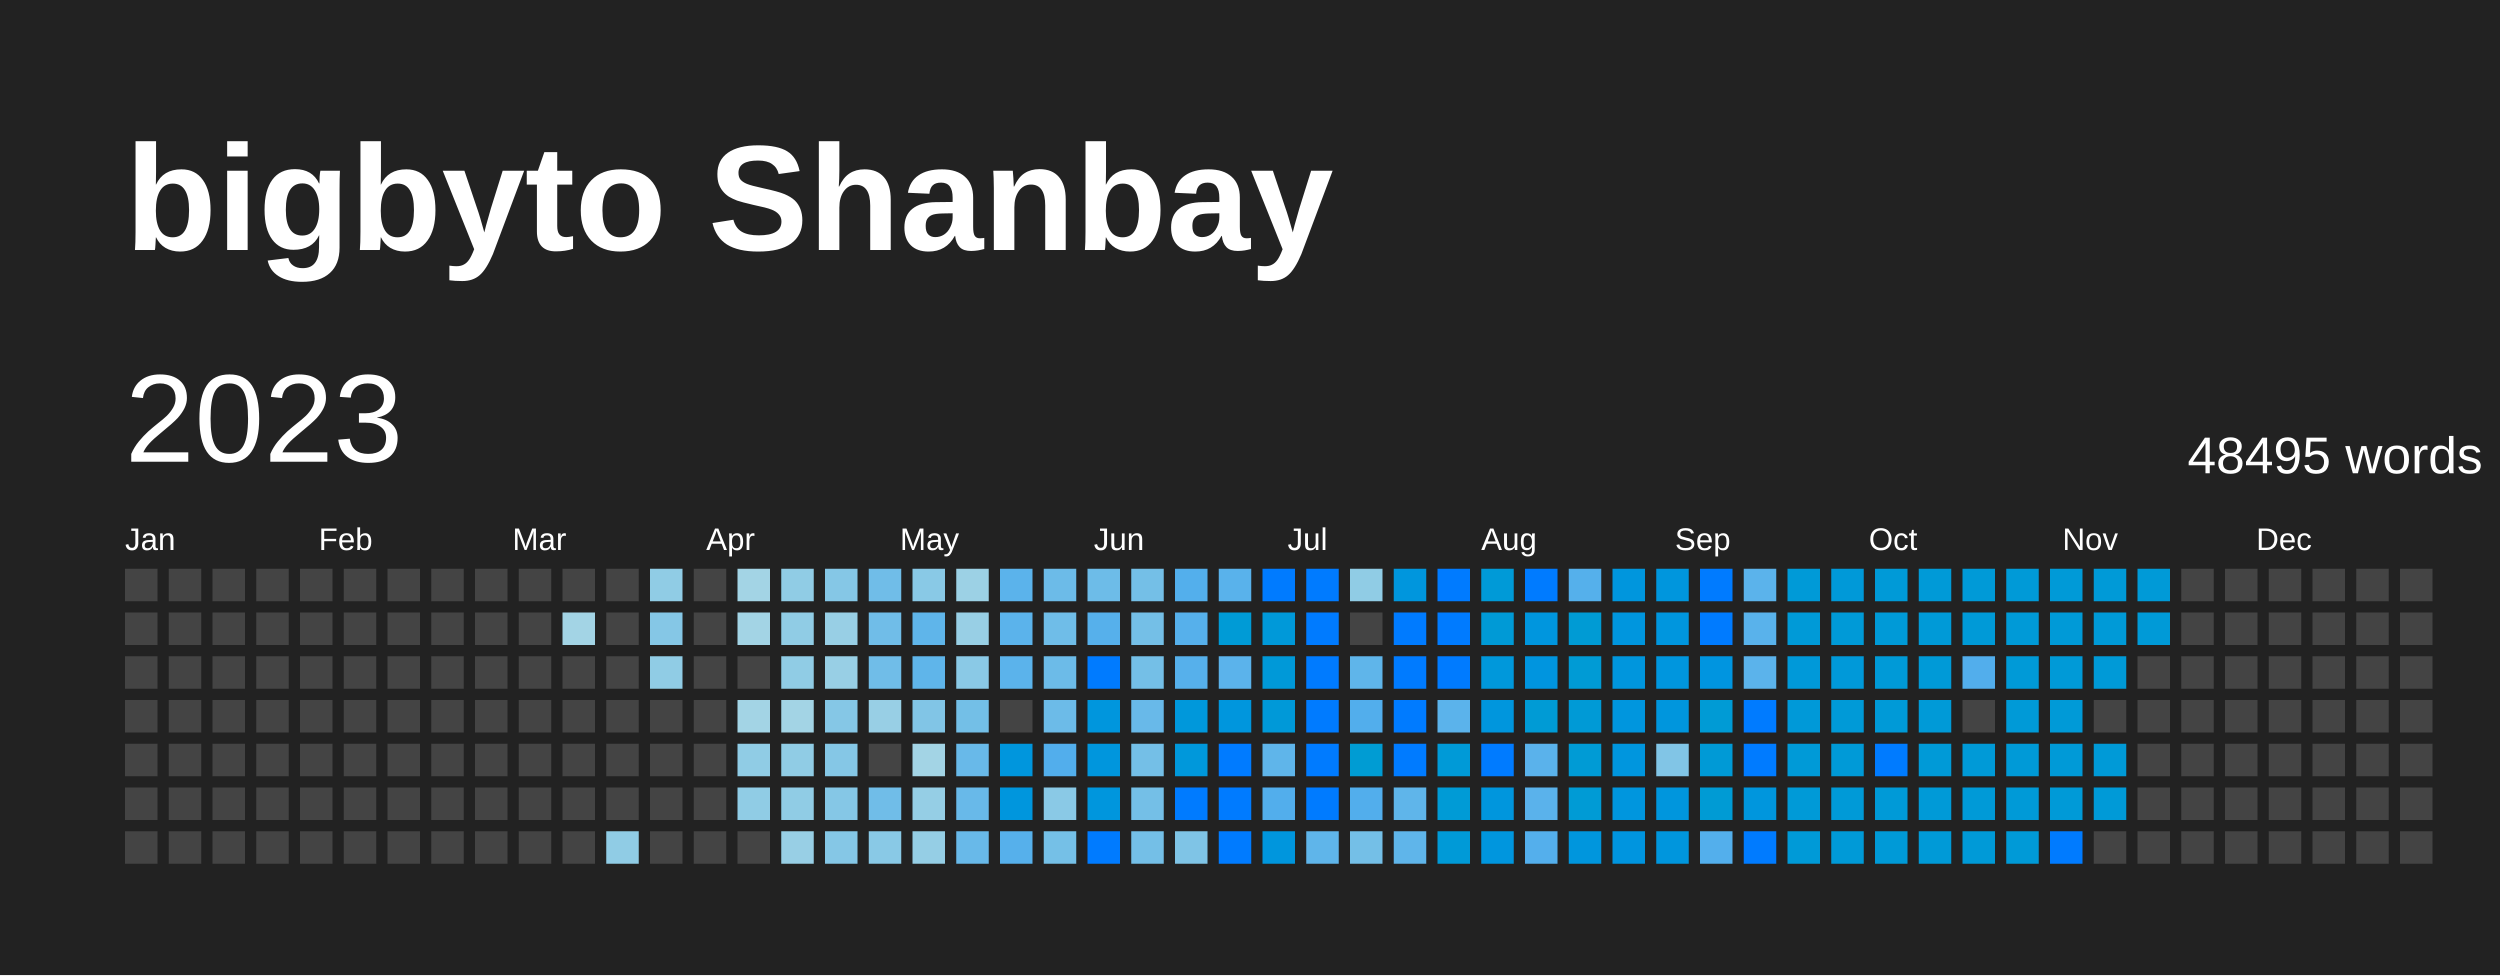
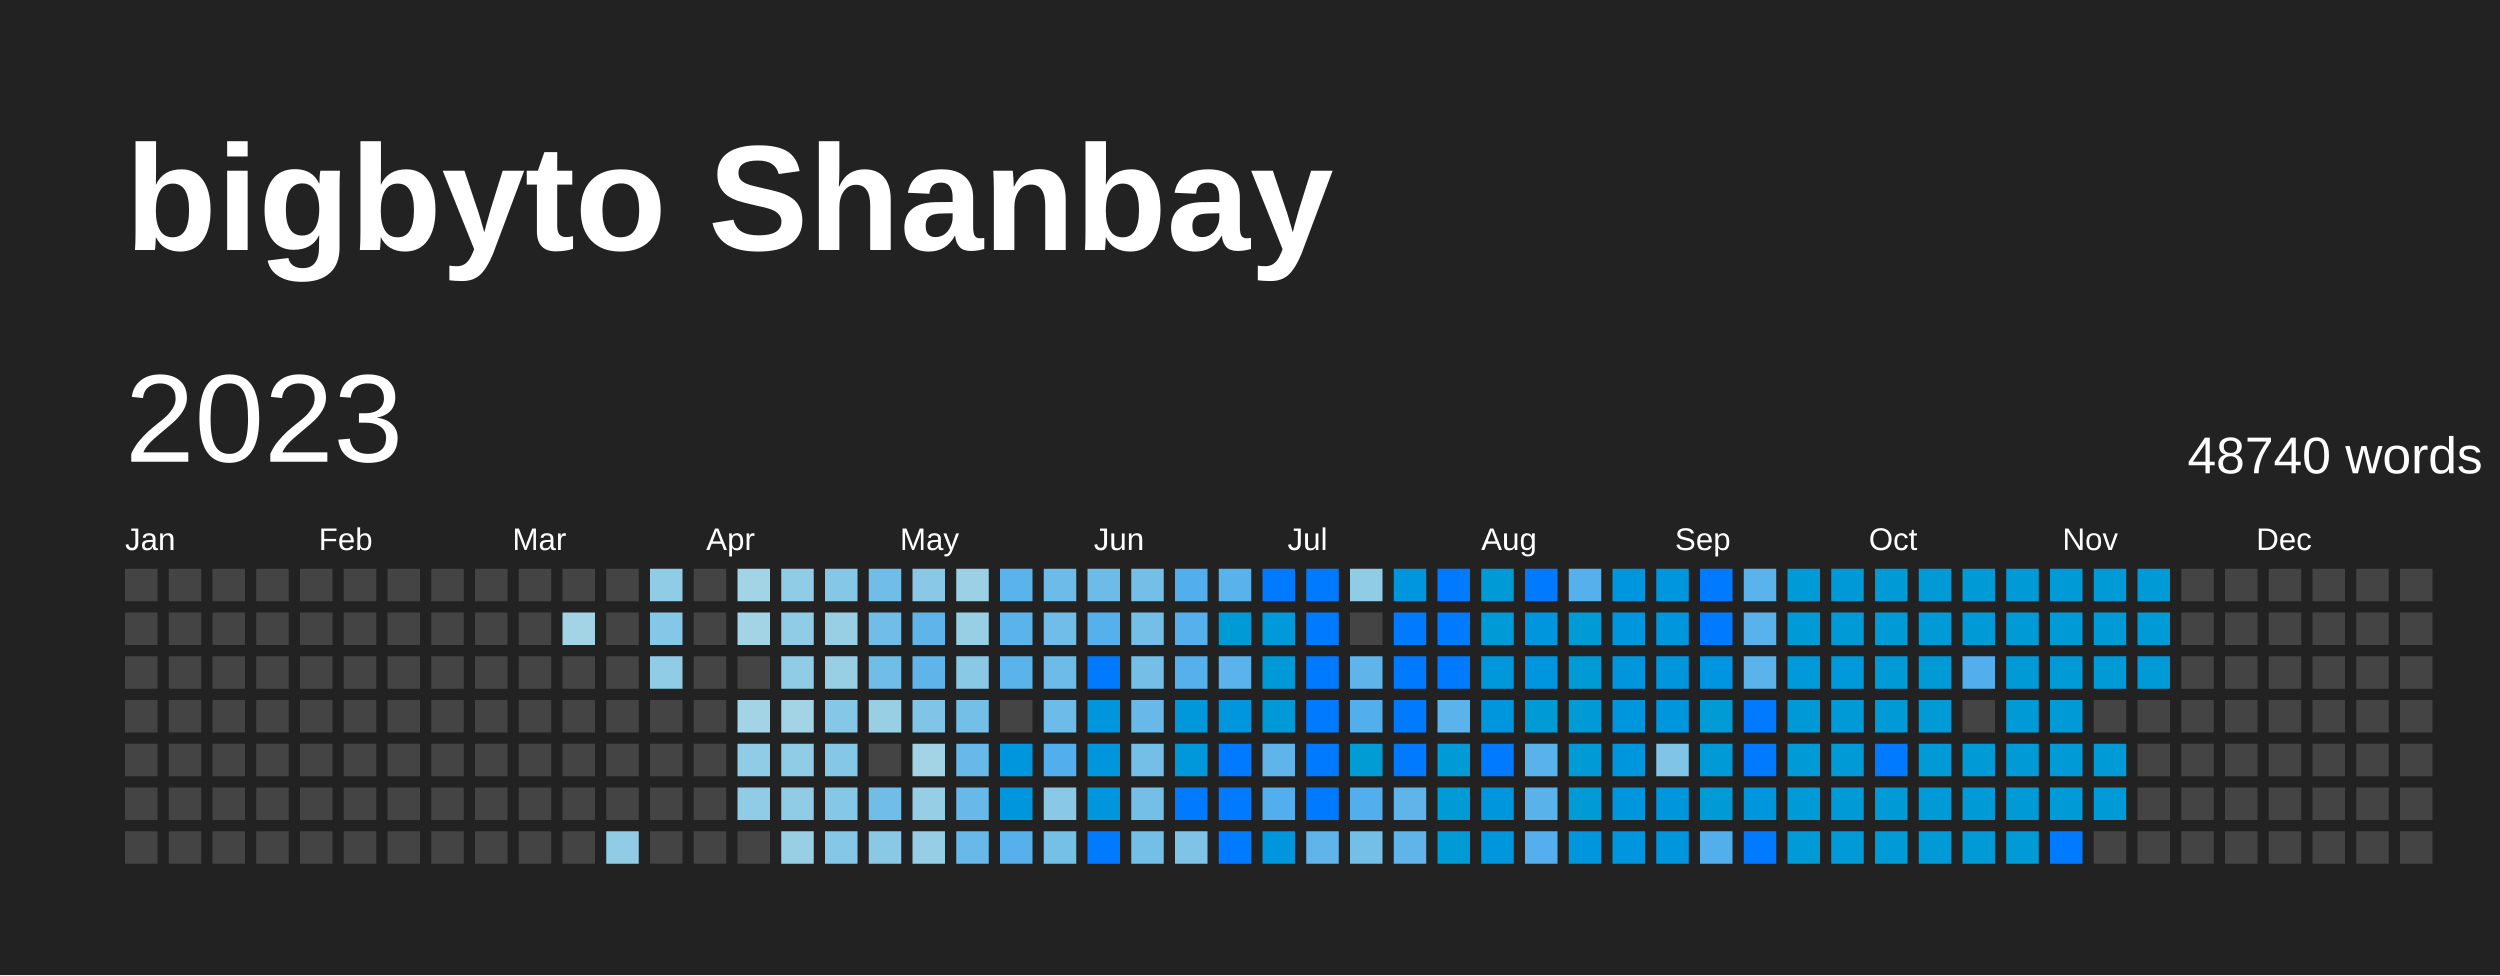
<svg xmlns="http://www.w3.org/2000/svg" baseProfile="full" height="78mm" version="1.1" viewBox="0,0,200,78" width="200mm">
  <defs />
  <rect fill="#222222" height="78" width="200" x="0" y="0" />
  <text fill="#FFFFFF" style="font-size:12px; font-family:Arial; font-weight:bold;" x="10" y="20">bigbyto Shanbay</text>
  <text dominant-baseline="hanging" fill="#FFFFFF" style="font-size:10.0px; font-family:Arial;" x="10" y="30">2023</text>
-   <text dominant-baseline="hanging" fill="#FFFFFF" style="font-size:4.125px; font-family:Arial;" x="175" y="35">48495 words</text>
+   <text dominant-baseline="hanging" fill="#FFFFFF" style="font-size:4.125px; font-family:Arial;" x="175" y="35">48740 words</text>
  <text fill="#FFFFFF" style="font-size:2.5px; font-family:Arial" x="10.0" y="44">Jan</text>
  <text fill="#FFFFFF" style="font-size:2.5px; font-family:Arial" x="25.5" y="44">Feb</text>
  <text fill="#FFFFFF" style="font-size:2.5px; font-family:Arial" x="41.0" y="44">Mar</text>
  <text fill="#FFFFFF" style="font-size:2.5px; font-family:Arial" x="56.5" y="44">Apr</text>
  <text fill="#FFFFFF" style="font-size:2.5px; font-family:Arial" x="72.0" y="44">May</text>
  <text fill="#FFFFFF" style="font-size:2.5px; font-family:Arial" x="87.5" y="44">Jun</text>
  <text fill="#FFFFFF" style="font-size:2.5px; font-family:Arial" x="103.0" y="44">Jul</text>
  <text fill="#FFFFFF" style="font-size:2.5px; font-family:Arial" x="118.5" y="44">Aug</text>
  <text fill="#FFFFFF" style="font-size:2.5px; font-family:Arial" x="134.0" y="44">Sep</text>
  <text fill="#FFFFFF" style="font-size:2.5px; font-family:Arial" x="149.5" y="44">Oct</text>
  <text fill="#FFFFFF" style="font-size:2.5px; font-family:Arial" x="165.0" y="44">Nov</text>
  <text fill="#FFFFFF" style="font-size:2.5px; font-family:Arial" x="180.5" y="44">Dec</text>
  <rect fill="#444444" height="2.6" width="2.6" x="10.0" y="45.5" />
  <rect fill="#444444" height="2.6" width="2.6" x="10.0" y="49.0" />
  <rect fill="#444444" height="2.6" width="2.6" x="10.0" y="52.5" />
  <rect fill="#444444" height="2.6" width="2.6" x="10.0" y="56.0" />
  <rect fill="#444444" height="2.6" width="2.6" x="10.0" y="59.5" />
  <rect fill="#444444" height="2.6" width="2.6" x="10.0" y="63.0" />
  <rect fill="#444444" height="2.6" width="2.6" x="10.0" y="66.5" />
  <rect fill="#444444" height="2.6" width="2.6" x="13.5" y="45.5" />
  <rect fill="#444444" height="2.6" width="2.6" x="13.5" y="49.0" />
  <rect fill="#444444" height="2.6" width="2.6" x="13.5" y="52.5" />
  <rect fill="#444444" height="2.6" width="2.6" x="13.5" y="56.0" />
  <rect fill="#444444" height="2.6" width="2.6" x="13.5" y="59.5" />
  <rect fill="#444444" height="2.6" width="2.6" x="13.5" y="63.0" />
  <rect fill="#444444" height="2.6" width="2.6" x="13.5" y="66.5" />
  <rect fill="#444444" height="2.6" width="2.6" x="17.0" y="45.5" />
  <rect fill="#444444" height="2.6" width="2.6" x="17.0" y="49.0" />
  <rect fill="#444444" height="2.6" width="2.6" x="17.0" y="52.5" />
  <rect fill="#444444" height="2.6" width="2.6" x="17.0" y="56.0" />
  <rect fill="#444444" height="2.6" width="2.6" x="17.0" y="59.5" />
  <rect fill="#444444" height="2.6" width="2.6" x="17.0" y="63.0" />
  <rect fill="#444444" height="2.6" width="2.6" x="17.0" y="66.5" />
  <rect fill="#444444" height="2.6" width="2.6" x="20.5" y="45.5" />
  <rect fill="#444444" height="2.6" width="2.6" x="20.5" y="49.0" />
  <rect fill="#444444" height="2.6" width="2.6" x="20.5" y="52.5" />
  <rect fill="#444444" height="2.6" width="2.6" x="20.5" y="56.0" />
  <rect fill="#444444" height="2.6" width="2.6" x="20.5" y="59.5" />
  <rect fill="#444444" height="2.6" width="2.6" x="20.5" y="63.0" />
  <rect fill="#444444" height="2.6" width="2.6" x="20.5" y="66.5" />
  <rect fill="#444444" height="2.6" width="2.6" x="24.0" y="45.5" />
  <rect fill="#444444" height="2.6" width="2.6" x="24.0" y="49.0" />
  <rect fill="#444444" height="2.6" width="2.6" x="24.0" y="52.5" />
  <rect fill="#444444" height="2.6" width="2.6" x="24.0" y="56.0" />
  <rect fill="#444444" height="2.6" width="2.6" x="24.0" y="59.5" />
  <rect fill="#444444" height="2.6" width="2.6" x="24.0" y="63.0" />
  <rect fill="#444444" height="2.6" width="2.6" x="24.0" y="66.5" />
  <rect fill="#444444" height="2.6" width="2.6" x="27.5" y="45.5" />
  <rect fill="#444444" height="2.6" width="2.6" x="27.5" y="49.0" />
  <rect fill="#444444" height="2.6" width="2.6" x="27.5" y="52.5" />
  <rect fill="#444444" height="2.6" width="2.6" x="27.5" y="56.0" />
  <rect fill="#444444" height="2.6" width="2.6" x="27.5" y="59.5" />
  <rect fill="#444444" height="2.6" width="2.6" x="27.5" y="63.0" />
  <rect fill="#444444" height="2.6" width="2.6" x="27.5" y="66.5" />
  <rect fill="#444444" height="2.6" width="2.6" x="31.0" y="45.5" />
  <rect fill="#444444" height="2.6" width="2.6" x="31.0" y="49.0" />
  <rect fill="#444444" height="2.6" width="2.6" x="31.0" y="52.5" />
  <rect fill="#444444" height="2.6" width="2.6" x="31.0" y="56.0" />
  <rect fill="#444444" height="2.6" width="2.6" x="31.0" y="59.5" />
  <rect fill="#444444" height="2.6" width="2.6" x="31.0" y="63.0" />
  <rect fill="#444444" height="2.6" width="2.6" x="31.0" y="66.5" />
  <rect fill="#444444" height="2.6" width="2.6" x="34.5" y="45.5" />
  <rect fill="#444444" height="2.6" width="2.6" x="34.5" y="49.0" />
  <rect fill="#444444" height="2.6" width="2.6" x="34.5" y="52.5" />
  <rect fill="#444444" height="2.6" width="2.6" x="34.5" y="56.0" />
  <rect fill="#444444" height="2.6" width="2.6" x="34.5" y="59.5" />
  <rect fill="#444444" height="2.6" width="2.6" x="34.5" y="63.0" />
  <rect fill="#444444" height="2.6" width="2.6" x="34.5" y="66.5" />
  <rect fill="#444444" height="2.6" width="2.6" x="38.0" y="45.5" />
  <rect fill="#444444" height="2.6" width="2.6" x="38.0" y="49.0" />
  <rect fill="#444444" height="2.6" width="2.6" x="38.0" y="52.5" />
  <rect fill="#444444" height="2.6" width="2.6" x="38.0" y="56.0" />
  <rect fill="#444444" height="2.6" width="2.6" x="38.0" y="59.5" />
  <rect fill="#444444" height="2.6" width="2.6" x="38.0" y="63.0" />
  <rect fill="#444444" height="2.6" width="2.6" x="38.0" y="66.5" />
  <rect fill="#444444" height="2.6" width="2.6" x="41.5" y="45.5" />
  <rect fill="#444444" height="2.6" width="2.6" x="41.5" y="49.0" />
  <rect fill="#444444" height="2.6" width="2.6" x="41.5" y="52.5" />
  <rect fill="#444444" height="2.6" width="2.6" x="41.5" y="56.0" />
  <rect fill="#444444" height="2.6" width="2.6" x="41.5" y="59.5" />
  <rect fill="#444444" height="2.6" width="2.6" x="41.5" y="63.0" />
  <rect fill="#444444" height="2.6" width="2.6" x="41.5" y="66.5" />
  <rect fill="#444444" height="2.6" width="2.6" x="45.0" y="45.5" />
  <rect fill="#a3d4e5" height="2.6" width="2.6" x="45.0" y="49.0" />
  <rect fill="#444444" height="2.6" width="2.6" x="45.0" y="52.5" />
  <rect fill="#444444" height="2.6" width="2.6" x="45.0" y="56.0" />
  <rect fill="#444444" height="2.6" width="2.6" x="45.0" y="59.5" />
  <rect fill="#444444" height="2.6" width="2.6" x="45.0" y="63.0" />
  <rect fill="#444444" height="2.6" width="2.6" x="45.0" y="66.5" />
  <rect fill="#444444" height="2.6" width="2.6" x="48.5" y="45.5" />
  <rect fill="#444444" height="2.6" width="2.6" x="48.5" y="49.0" />
  <rect fill="#444444" height="2.6" width="2.6" x="48.5" y="52.5" />
  <rect fill="#444444" height="2.6" width="2.6" x="48.5" y="56.0" />
  <rect fill="#444444" height="2.6" width="2.6" x="48.5" y="59.5" />
  <rect fill="#444444" height="2.6" width="2.6" x="48.5" y="63.0" />
  <rect fill="#90cce5" height="2.6" width="2.6" x="48.5" y="66.5" />
  <rect fill="#90cce5" height="2.6" width="2.6" x="52.0" y="45.5" />
  <rect fill="#85c7e6" height="2.6" width="2.6" x="52.0" y="49.0" />
  <rect fill="#90cce5" height="2.6" width="2.6" x="52.0" y="52.5" />
  <rect fill="#444444" height="2.6" width="2.6" x="52.0" y="56.0" />
  <rect fill="#444444" height="2.6" width="2.6" x="52.0" y="59.5" />
  <rect fill="#444444" height="2.6" width="2.6" x="52.0" y="63.0" />
  <rect fill="#444444" height="2.6" width="2.6" x="52.0" y="66.5" />
  <rect fill="#444444" height="2.6" width="2.6" x="55.5" y="45.5" />
  <rect fill="#444444" height="2.6" width="2.6" x="55.5" y="49.0" />
  <rect fill="#444444" height="2.6" width="2.6" x="55.5" y="52.5" />
  <rect fill="#444444" height="2.6" width="2.6" x="55.5" y="56.0" />
  <rect fill="#444444" height="2.6" width="2.6" x="55.5" y="59.5" />
  <rect fill="#444444" height="2.6" width="2.6" x="55.5" y="63.0" />
  <rect fill="#444444" height="2.6" width="2.6" x="55.5" y="66.5" />
  <rect fill="#a3d4e5" height="2.6" width="2.6" x="59.0" y="45.5" />
  <rect fill="#a3d4e5" height="2.6" width="2.6" x="59.0" y="49.0" />
  <rect fill="#444444" height="2.6" width="2.6" x="59.0" y="52.5" />
  <rect fill="#a3d4e5" height="2.6" width="2.6" x="59.0" y="56.0" />
  <rect fill="#90cce5" height="2.6" width="2.6" x="59.0" y="59.5" />
  <rect fill="#90cce5" height="2.6" width="2.6" x="59.0" y="63.0" />
  <rect fill="#444444" height="2.6" width="2.6" x="59.0" y="66.5" />
  <rect fill="#90cce5" height="2.6" width="2.6" x="62.5" y="45.5" />
  <rect fill="#90cce5" height="2.6" width="2.6" x="62.5" y="49.0" />
  <rect fill="#90cce5" height="2.6" width="2.6" x="62.5" y="52.5" />
  <rect fill="#a3d4e5" height="2.6" width="2.6" x="62.5" y="56.0" />
  <rect fill="#90cce5" height="2.6" width="2.6" x="62.5" y="59.5" />
  <rect fill="#90cce5" height="2.6" width="2.6" x="62.5" y="63.0" />
  <rect fill="#98cfe5" height="2.6" width="2.6" x="62.5" y="66.5" />
  <rect fill="#85c7e6" height="2.6" width="2.6" x="66.0" y="45.5" />
  <rect fill="#98cfe5" height="2.6" width="2.6" x="66.0" y="49.0" />
  <rect fill="#98cfe5" height="2.6" width="2.6" x="66.0" y="52.5" />
  <rect fill="#85c7e6" height="2.6" width="2.6" x="66.0" y="56.0" />
  <rect fill="#85c7e6" height="2.6" width="2.6" x="66.0" y="59.5" />
  <rect fill="#85c7e6" height="2.6" width="2.6" x="66.0" y="63.0" />
  <rect fill="#85c7e6" height="2.6" width="2.6" x="66.0" y="66.5" />
  <rect fill="#70bde8" height="2.6" width="2.6" x="69.5" y="45.5" />
  <rect fill="#70bde8" height="2.6" width="2.6" x="69.5" y="49.0" />
  <rect fill="#70bde8" height="2.6" width="2.6" x="69.5" y="52.5" />
  <rect fill="#98cfe5" height="2.6" width="2.6" x="69.5" y="56.0" />
  <rect fill="#444444" height="2.6" width="2.6" x="69.5" y="59.5" />
  <rect fill="#70bde8" height="2.6" width="2.6" x="69.5" y="63.0" />
  <rect fill="#89c9e6" height="2.6" width="2.6" x="69.5" y="66.5" />
  <rect fill="#89c9e6" height="2.6" width="2.6" x="73.0" y="45.5" />
  <rect fill="#5fb5ea" height="2.6" width="2.6" x="73.0" y="49.0" />
  <rect fill="#5fb5ea" height="2.6" width="2.6" x="73.0" y="52.5" />
  <rect fill="#81c5e6" height="2.6" width="2.6" x="73.0" y="56.0" />
  <rect fill="#a3d4e5" height="2.6" width="2.6" x="73.0" y="59.5" />
  <rect fill="#95cee5" height="2.6" width="2.6" x="73.0" y="63.0" />
  <rect fill="#95cee5" height="2.6" width="2.6" x="73.0" y="66.5" />
  <rect fill="#9cd1e5" height="2.6" width="2.6" x="76.5" y="45.5" />
  <rect fill="#98cfe5" height="2.6" width="2.6" x="76.5" y="49.0" />
  <rect fill="#8ac9e6" height="2.6" width="2.6" x="76.5" y="52.5" />
  <rect fill="#73bfe7" height="2.6" width="2.6" x="76.5" y="56.0" />
  <rect fill="#68b9e9" height="2.6" width="2.6" x="76.5" y="59.5" />
  <rect fill="#68b9e9" height="2.6" width="2.6" x="76.5" y="63.0" />
  <rect fill="#68b9e9" height="2.6" width="2.6" x="76.5" y="66.5" />
  <rect fill="#5bb3eb" height="2.6" width="2.6" x="80.0" y="45.5" />
  <rect fill="#5bb3eb" height="2.6" width="2.6" x="80.0" y="49.0" />
  <rect fill="#5bb3eb" height="2.6" width="2.6" x="80.0" y="52.5" />
  <rect fill="#444444" height="2.6" width="2.6" x="80.0" y="56.0" />
  <rect fill="#0096dd" height="2.6" width="2.6" x="80.0" y="59.5" />
  <rect fill="#0096dd" height="2.6" width="2.6" x="80.0" y="63.0" />
  <rect fill="#56b0eb" height="2.6" width="2.6" x="80.0" y="66.5" />
  <rect fill="#6cbbe8" height="2.6" width="2.6" x="83.5" y="45.5" />
  <rect fill="#6fbde8" height="2.6" width="2.6" x="83.5" y="49.0" />
  <rect fill="#6cbbe8" height="2.6" width="2.6" x="83.5" y="52.5" />
  <rect fill="#6cbbe8" height="2.6" width="2.6" x="83.5" y="56.0" />
  <rect fill="#52aeec" height="2.6" width="2.6" x="83.5" y="59.5" />
  <rect fill="#8ac9e6" height="2.6" width="2.6" x="83.5" y="63.0" />
  <rect fill="#75c0e7" height="2.6" width="2.6" x="83.5" y="66.5" />
  <rect fill="#6dbce8" height="2.6" width="2.6" x="87.0" y="45.5" />
  <rect fill="#56b0eb" height="2.6" width="2.6" x="87.0" y="49.0" />
  <rect fill="#007BFF" height="2.6" width="2.6" x="87.0" y="52.5" />
  <rect fill="#0096dd" height="2.6" width="2.6" x="87.0" y="56.0" />
  <rect fill="#0096dd" height="2.6" width="2.6" x="87.0" y="59.5" />
  <rect fill="#0096dd" height="2.6" width="2.6" x="87.0" y="63.0" />
  <rect fill="#007BFF" height="2.6" width="2.6" x="87.0" y="66.5" />
  <rect fill="#74bfe7" height="2.6" width="2.6" x="90.5" y="45.5" />
  <rect fill="#74bfe7" height="2.6" width="2.6" x="90.5" y="49.0" />
  <rect fill="#74bfe7" height="2.6" width="2.6" x="90.5" y="52.5" />
  <rect fill="#68b9e9" height="2.6" width="2.6" x="90.5" y="56.0" />
  <rect fill="#74bfe7" height="2.6" width="2.6" x="90.5" y="59.5" />
  <rect fill="#74bfe7" height="2.6" width="2.6" x="90.5" y="63.0" />
  <rect fill="#74bfe7" height="2.6" width="2.6" x="90.5" y="66.5" />
  <rect fill="#53afec" height="2.6" width="2.6" x="94.0" y="45.5" />
  <rect fill="#56b0eb" height="2.6" width="2.6" x="94.0" y="49.0" />
  <rect fill="#56b0eb" height="2.6" width="2.6" x="94.0" y="52.5" />
  <rect fill="#0098db" height="2.6" width="2.6" x="94.0" y="56.0" />
  <rect fill="#0098db" height="2.6" width="2.6" x="94.0" y="59.5" />
  <rect fill="#007BFF" height="2.6" width="2.6" x="94.0" y="63.0" />
  <rect fill="#7fc4e6" height="2.6" width="2.6" x="94.0" y="66.5" />
  <rect fill="#59b2eb" height="2.6" width="2.6" x="97.5" y="45.5" />
  <rect fill="#009bd6" height="2.6" width="2.6" x="97.5" y="49.0" />
  <rect fill="#5bb3eb" height="2.6" width="2.6" x="97.5" y="52.5" />
  <rect fill="#0096dd" height="2.6" width="2.6" x="97.5" y="56.0" />
  <rect fill="#007BFF" height="2.6" width="2.6" x="97.5" y="59.5" />
  <rect fill="#007BFF" height="2.6" width="2.6" x="97.5" y="63.0" />
  <rect fill="#007BFF" height="2.6" width="2.6" x="97.5" y="66.5" />
  <rect fill="#007BFF" height="2.6" width="2.6" x="101.0" y="45.5" />
  <rect fill="#0099d9" height="2.6" width="2.6" x="101.0" y="49.0" />
  <rect fill="#0099d8" height="2.6" width="2.6" x="101.0" y="52.5" />
  <rect fill="#0099d8" height="2.6" width="2.6" x="101.0" y="56.0" />
  <rect fill="#5fb5ea" height="2.6" width="2.6" x="101.0" y="59.5" />
  <rect fill="#52aeec" height="2.6" width="2.6" x="101.0" y="63.0" />
  <rect fill="#0096dd" height="2.6" width="2.6" x="101.0" y="66.5" />
  <rect fill="#007BFF" height="2.6" width="2.6" x="104.5" y="45.5" />
  <rect fill="#007BFF" height="2.6" width="2.6" x="104.5" y="49.0" />
  <rect fill="#007BFF" height="2.6" width="2.6" x="104.5" y="52.5" />
  <rect fill="#007BFF" height="2.6" width="2.6" x="104.5" y="56.0" />
  <rect fill="#007BFF" height="2.6" width="2.6" x="104.5" y="59.5" />
  <rect fill="#007BFF" height="2.6" width="2.6" x="104.5" y="63.0" />
  <rect fill="#5fb5ea" height="2.6" width="2.6" x="104.5" y="66.5" />
  <rect fill="#90cce5" height="2.6" width="2.6" x="108.0" y="45.5" />
  <rect fill="#444444" height="2.6" width="2.6" x="108.0" y="49.0" />
  <rect fill="#5fb5ea" height="2.6" width="2.6" x="108.0" y="52.5" />
  <rect fill="#52aeec" height="2.6" width="2.6" x="108.0" y="56.0" />
  <rect fill="#009cd3" height="2.6" width="2.6" x="108.0" y="59.5" />
  <rect fill="#52aeec" height="2.6" width="2.6" x="108.0" y="63.0" />
  <rect fill="#74bfe7" height="2.6" width="2.6" x="108.0" y="66.5" />
  <rect fill="#0096dd" height="2.6" width="2.6" x="111.5" y="45.5" />
  <rect fill="#007BFF" height="2.6" width="2.6" x="111.5" y="49.0" />
  <rect fill="#007BFF" height="2.6" width="2.6" x="111.5" y="52.5" />
  <rect fill="#007BFF" height="2.6" width="2.6" x="111.5" y="56.0" />
  <rect fill="#007BFF" height="2.6" width="2.6" x="111.5" y="59.5" />
  <rect fill="#5fb5ea" height="2.6" width="2.6" x="111.5" y="63.0" />
  <rect fill="#5fb5ea" height="2.6" width="2.6" x="111.5" y="66.5" />
  <rect fill="#007BFF" height="2.6" width="2.6" x="115.0" y="45.5" />
  <rect fill="#007BFF" height="2.6" width="2.6" x="115.0" y="49.0" />
  <rect fill="#007BFF" height="2.6" width="2.6" x="115.0" y="52.5" />
  <rect fill="#5bb3eb" height="2.6" width="2.6" x="115.0" y="56.0" />
  <rect fill="#009ad7" height="2.6" width="2.6" x="115.0" y="59.5" />
  <rect fill="#009bd6" height="2.6" width="2.6" x="115.0" y="63.0" />
  <rect fill="#009ad7" height="2.6" width="2.6" x="115.0" y="66.5" />
  <rect fill="#009ad7" height="2.6" width="2.6" x="118.5" y="45.5" />
  <rect fill="#009ad6" height="2.6" width="2.6" x="118.5" y="49.0" />
  <rect fill="#0098db" height="2.6" width="2.6" x="118.5" y="52.5" />
  <rect fill="#0096dd" height="2.6" width="2.6" x="118.5" y="56.0" />
  <rect fill="#007BFF" height="2.6" width="2.6" x="118.5" y="59.5" />
  <rect fill="#0096dd" height="2.6" width="2.6" x="118.5" y="63.0" />
  <rect fill="#0096de" height="2.6" width="2.6" x="118.5" y="66.5" />
  <rect fill="#007BFF" height="2.6" width="2.6" x="122.0" y="45.5" />
  <rect fill="#0096de" height="2.6" width="2.6" x="122.0" y="49.0" />
  <rect fill="#0095df" height="2.6" width="2.6" x="122.0" y="52.5" />
  <rect fill="#009bd5" height="2.6" width="2.6" x="122.0" y="56.0" />
  <rect fill="#5ab2eb" height="2.6" width="2.6" x="122.0" y="59.5" />
  <rect fill="#5ab2eb" height="2.6" width="2.6" x="122.0" y="63.0" />
  <rect fill="#54afec" height="2.6" width="2.6" x="122.0" y="66.5" />
  <rect fill="#55b0eb" height="2.6" width="2.6" x="125.5" y="45.5" />
  <rect fill="#009bd4" height="2.6" width="2.6" x="125.5" y="49.0" />
  <rect fill="#009bd5" height="2.6" width="2.6" x="125.5" y="52.5" />
  <rect fill="#009ad6" height="2.6" width="2.6" x="125.5" y="56.0" />
  <rect fill="#009bd5" height="2.6" width="2.6" x="125.5" y="59.5" />
  <rect fill="#009bd5" height="2.6" width="2.6" x="125.5" y="63.0" />
  <rect fill="#0096dd" height="2.6" width="2.6" x="125.5" y="66.5" />
  <rect fill="#0096dd" height="2.6" width="2.6" x="129.0" y="45.5" />
  <rect fill="#0096de" height="2.6" width="2.6" x="129.0" y="49.0" />
  <rect fill="#0096dd" height="2.6" width="2.6" x="129.0" y="52.5" />
  <rect fill="#0096de" height="2.6" width="2.6" x="129.0" y="56.0" />
  <rect fill="#0096de" height="2.6" width="2.6" x="129.0" y="59.5" />
  <rect fill="#0096de" height="2.6" width="2.6" x="129.0" y="63.0" />
  <rect fill="#0095df" height="2.6" width="2.6" x="129.0" y="66.5" />
  <rect fill="#0096dd" height="2.6" width="2.6" x="132.5" y="45.5" />
  <rect fill="#0096de" height="2.6" width="2.6" x="132.5" y="49.0" />
  <rect fill="#0096de" height="2.6" width="2.6" x="132.5" y="52.5" />
  <rect fill="#0096dd" height="2.6" width="2.6" x="132.5" y="56.0" />
  <rect fill="#81c5e6" height="2.6" width="2.6" x="132.5" y="59.5" />
  <rect fill="#0096dd" height="2.6" width="2.6" x="132.5" y="63.0" />
  <rect fill="#0096dd" height="2.6" width="2.6" x="132.5" y="66.5" />
  <rect fill="#007BFF" height="2.6" width="2.6" x="136.0" y="45.5" />
  <rect fill="#007BFF" height="2.6" width="2.6" x="136.0" y="49.0" />
  <rect fill="#0095e0" height="2.6" width="2.6" x="136.0" y="52.5" />
  <rect fill="#009bd5" height="2.6" width="2.6" x="136.0" y="56.0" />
  <rect fill="#009ad6" height="2.6" width="2.6" x="136.0" y="59.5" />
  <rect fill="#009bd4" height="2.6" width="2.6" x="136.0" y="63.0" />
  <rect fill="#53afec" height="2.6" width="2.6" x="136.0" y="66.5" />
  <rect fill="#5bb3eb" height="2.6" width="2.6" x="139.5" y="45.5" />
  <rect fill="#59b2eb" height="2.6" width="2.6" x="139.5" y="49.0" />
  <rect fill="#5bb3eb" height="2.6" width="2.6" x="139.5" y="52.5" />
  <rect fill="#007BFF" height="2.6" width="2.6" x="139.5" y="56.0" />
  <rect fill="#007BFF" height="2.6" width="2.6" x="139.5" y="59.5" />
  <rect fill="#0096dd" height="2.6" width="2.6" x="139.5" y="63.0" />
  <rect fill="#007BFF" height="2.6" width="2.6" x="139.5" y="66.5" />
  <rect fill="#009ad7" height="2.6" width="2.6" x="143.0" y="45.5" />
  <rect fill="#009ad7" height="2.6" width="2.6" x="143.0" y="49.0" />
  <rect fill="#0099d9" height="2.6" width="2.6" x="143.0" y="52.5" />
  <rect fill="#0099d8" height="2.6" width="2.6" x="143.0" y="56.0" />
  <rect fill="#009ad7" height="2.6" width="2.6" x="143.0" y="59.5" />
  <rect fill="#009ad7" height="2.6" width="2.6" x="143.0" y="63.0" />
  <rect fill="#009ad7" height="2.6" width="2.6" x="143.0" y="66.5" />
  <rect fill="#0099d8" height="2.6" width="2.6" x="146.5" y="45.5" />
  <rect fill="#009ad7" height="2.6" width="2.6" x="146.5" y="49.0" />
  <rect fill="#0099d9" height="2.6" width="2.6" x="146.5" y="52.5" />
  <rect fill="#009ad7" height="2.6" width="2.6" x="146.5" y="56.0" />
  <rect fill="#009ad7" height="2.6" width="2.6" x="146.5" y="59.5" />
  <rect fill="#009ad7" height="2.6" width="2.6" x="146.5" y="63.0" />
  <rect fill="#009ad7" height="2.6" width="2.6" x="146.5" y="66.5" />
  <rect fill="#009ad7" height="2.6" width="2.6" x="150.0" y="45.5" />
  <rect fill="#009ad7" height="2.6" width="2.6" x="150.0" y="49.0" />
  <rect fill="#009ad7" height="2.6" width="2.6" x="150.0" y="52.5" />
  <rect fill="#009ad7" height="2.6" width="2.6" x="150.0" y="56.0" />
  <rect fill="#007BFF" height="2.6" width="2.6" x="150.0" y="59.5" />
  <rect fill="#009ad7" height="2.6" width="2.6" x="150.0" y="63.0" />
  <rect fill="#009ad7" height="2.6" width="2.6" x="150.0" y="66.5" />
  <rect fill="#009ad7" height="2.6" width="2.6" x="153.5" y="45.5" />
  <rect fill="#009ad7" height="2.6" width="2.6" x="153.5" y="49.0" />
  <rect fill="#009ad7" height="2.6" width="2.6" x="153.5" y="52.5" />
  <rect fill="#009ad7" height="2.6" width="2.6" x="153.5" y="56.0" />
  <rect fill="#009ad7" height="2.6" width="2.6" x="153.5" y="59.5" />
  <rect fill="#009ad7" height="2.6" width="2.6" x="153.5" y="63.0" />
  <rect fill="#009ad7" height="2.6" width="2.6" x="153.5" y="66.5" />
  <rect fill="#009ad7" height="2.6" width="2.6" x="157.0" y="45.5" />
  <rect fill="#009ad7" height="2.6" width="2.6" x="157.0" y="49.0" />
  <rect fill="#52aeec" height="2.6" width="2.6" x="157.0" y="52.5" />
  <rect fill="#444444" height="2.6" width="2.6" x="157.0" y="56.0" />
  <rect fill="#009ad7" height="2.6" width="2.6" x="157.0" y="59.5" />
  <rect fill="#009ad7" height="2.6" width="2.6" x="157.0" y="63.0" />
  <rect fill="#009ad7" height="2.6" width="2.6" x="157.0" y="66.5" />
  <rect fill="#009ad7" height="2.6" width="2.6" x="160.5" y="45.5" />
  <rect fill="#009ad7" height="2.6" width="2.6" x="160.5" y="49.0" />
  <rect fill="#009ad7" height="2.6" width="2.6" x="160.5" y="52.5" />
  <rect fill="#009ad7" height="2.6" width="2.6" x="160.5" y="56.0" />
  <rect fill="#009ad7" height="2.6" width="2.6" x="160.5" y="59.5" />
  <rect fill="#009ad7" height="2.6" width="2.6" x="160.5" y="63.0" />
  <rect fill="#009ad7" height="2.6" width="2.6" x="160.5" y="66.5" />
  <rect fill="#009ad7" height="2.6" width="2.6" x="164.0" y="45.5" />
  <rect fill="#009ad7" height="2.6" width="2.6" x="164.0" y="49.0" />
  <rect fill="#009ad7" height="2.6" width="2.6" x="164.0" y="52.5" />
  <rect fill="#009ad7" height="2.6" width="2.6" x="164.0" y="56.0" />
  <rect fill="#009ad7" height="2.6" width="2.6" x="164.0" y="59.5" />
  <rect fill="#009ad7" height="2.6" width="2.6" x="164.0" y="63.0" />
  <rect fill="#007BFF" height="2.6" width="2.6" x="164.0" y="66.5" />
  <rect fill="#009ad7" height="2.6" width="2.6" x="167.5" y="45.5" />
  <rect fill="#009ad7" height="2.6" width="2.6" x="167.5" y="49.0" />
  <rect fill="#009ad7" height="2.6" width="2.6" x="167.5" y="52.5" />
  <rect fill="#444444" height="2.6" width="2.6" x="167.5" y="56.0" />
  <rect fill="#009ad7" height="2.6" width="2.6" x="167.5" y="59.5" />
  <rect fill="#009ad7" height="2.6" width="2.6" x="167.5" y="63.0" />
  <rect fill="#444444" height="2.6" width="2.6" x="167.5" y="66.5" />
  <rect fill="#009ad7" height="2.6" width="2.6" x="171.0" y="45.5" />
  <rect fill="#009ad7" height="2.6" width="2.6" x="171.0" y="49.0" />
-   <rect fill="#444444" height="2.6" width="2.6" x="171.0" y="52.5" />
+   <rect fill="#009ad7" height="2.6" width="2.6" x="171.0" y="52.5" />
  <rect fill="#444444" height="2.6" width="2.6" x="171.0" y="56.0" />
  <rect fill="#444444" height="2.6" width="2.6" x="171.0" y="59.5" />
  <rect fill="#444444" height="2.6" width="2.6" x="171.0" y="63.0" />
  <rect fill="#444444" height="2.6" width="2.6" x="171.0" y="66.5" />
  <rect fill="#444444" height="2.6" width="2.6" x="174.5" y="45.5" />
  <rect fill="#444444" height="2.6" width="2.6" x="174.5" y="49.0" />
  <rect fill="#444444" height="2.6" width="2.6" x="174.5" y="52.5" />
  <rect fill="#444444" height="2.6" width="2.6" x="174.5" y="56.0" />
  <rect fill="#444444" height="2.6" width="2.6" x="174.5" y="59.5" />
  <rect fill="#444444" height="2.6" width="2.6" x="174.5" y="63.0" />
  <rect fill="#444444" height="2.6" width="2.6" x="174.5" y="66.5" />
  <rect fill="#444444" height="2.6" width="2.6" x="178.0" y="45.5" />
  <rect fill="#444444" height="2.6" width="2.6" x="178.0" y="49.0" />
  <rect fill="#444444" height="2.6" width="2.6" x="178.0" y="52.5" />
  <rect fill="#444444" height="2.6" width="2.6" x="178.0" y="56.0" />
  <rect fill="#444444" height="2.6" width="2.6" x="178.0" y="59.5" />
  <rect fill="#444444" height="2.6" width="2.6" x="178.0" y="63.0" />
  <rect fill="#444444" height="2.6" width="2.6" x="178.0" y="66.5" />
  <rect fill="#444444" height="2.6" width="2.6" x="181.5" y="45.5" />
  <rect fill="#444444" height="2.6" width="2.6" x="181.5" y="49.0" />
  <rect fill="#444444" height="2.6" width="2.6" x="181.5" y="52.5" />
  <rect fill="#444444" height="2.6" width="2.6" x="181.5" y="56.0" />
  <rect fill="#444444" height="2.6" width="2.6" x="181.5" y="59.5" />
  <rect fill="#444444" height="2.6" width="2.6" x="181.5" y="63.0" />
  <rect fill="#444444" height="2.6" width="2.6" x="181.5" y="66.5" />
  <rect fill="#444444" height="2.6" width="2.6" x="185.0" y="45.5" />
  <rect fill="#444444" height="2.6" width="2.6" x="185.0" y="49.0" />
  <rect fill="#444444" height="2.6" width="2.6" x="185.0" y="52.5" />
  <rect fill="#444444" height="2.6" width="2.6" x="185.0" y="56.0" />
  <rect fill="#444444" height="2.6" width="2.6" x="185.0" y="59.5" />
  <rect fill="#444444" height="2.6" width="2.6" x="185.0" y="63.0" />
  <rect fill="#444444" height="2.6" width="2.6" x="185.0" y="66.5" />
  <rect fill="#444444" height="2.6" width="2.6" x="188.5" y="45.5" />
  <rect fill="#444444" height="2.6" width="2.6" x="188.5" y="49.0" />
  <rect fill="#444444" height="2.6" width="2.6" x="188.5" y="52.5" />
  <rect fill="#444444" height="2.6" width="2.6" x="188.5" y="56.0" />
  <rect fill="#444444" height="2.6" width="2.6" x="188.5" y="59.5" />
  <rect fill="#444444" height="2.6" width="2.6" x="188.5" y="63.0" />
  <rect fill="#444444" height="2.6" width="2.6" x="188.5" y="66.5" />
  <rect fill="#444444" height="2.6" width="2.6" x="192.0" y="45.5" />
  <rect fill="#444444" height="2.6" width="2.6" x="192.0" y="49.0" />
  <rect fill="#444444" height="2.6" width="2.6" x="192.0" y="52.5" />
  <rect fill="#444444" height="2.6" width="2.6" x="192.0" y="56.0" />
  <rect fill="#444444" height="2.6" width="2.6" x="192.0" y="59.5" />
  <rect fill="#444444" height="2.6" width="2.6" x="192.0" y="63.0" />
  <rect fill="#444444" height="2.6" width="2.6" x="192.0" y="66.5" />
</svg>
